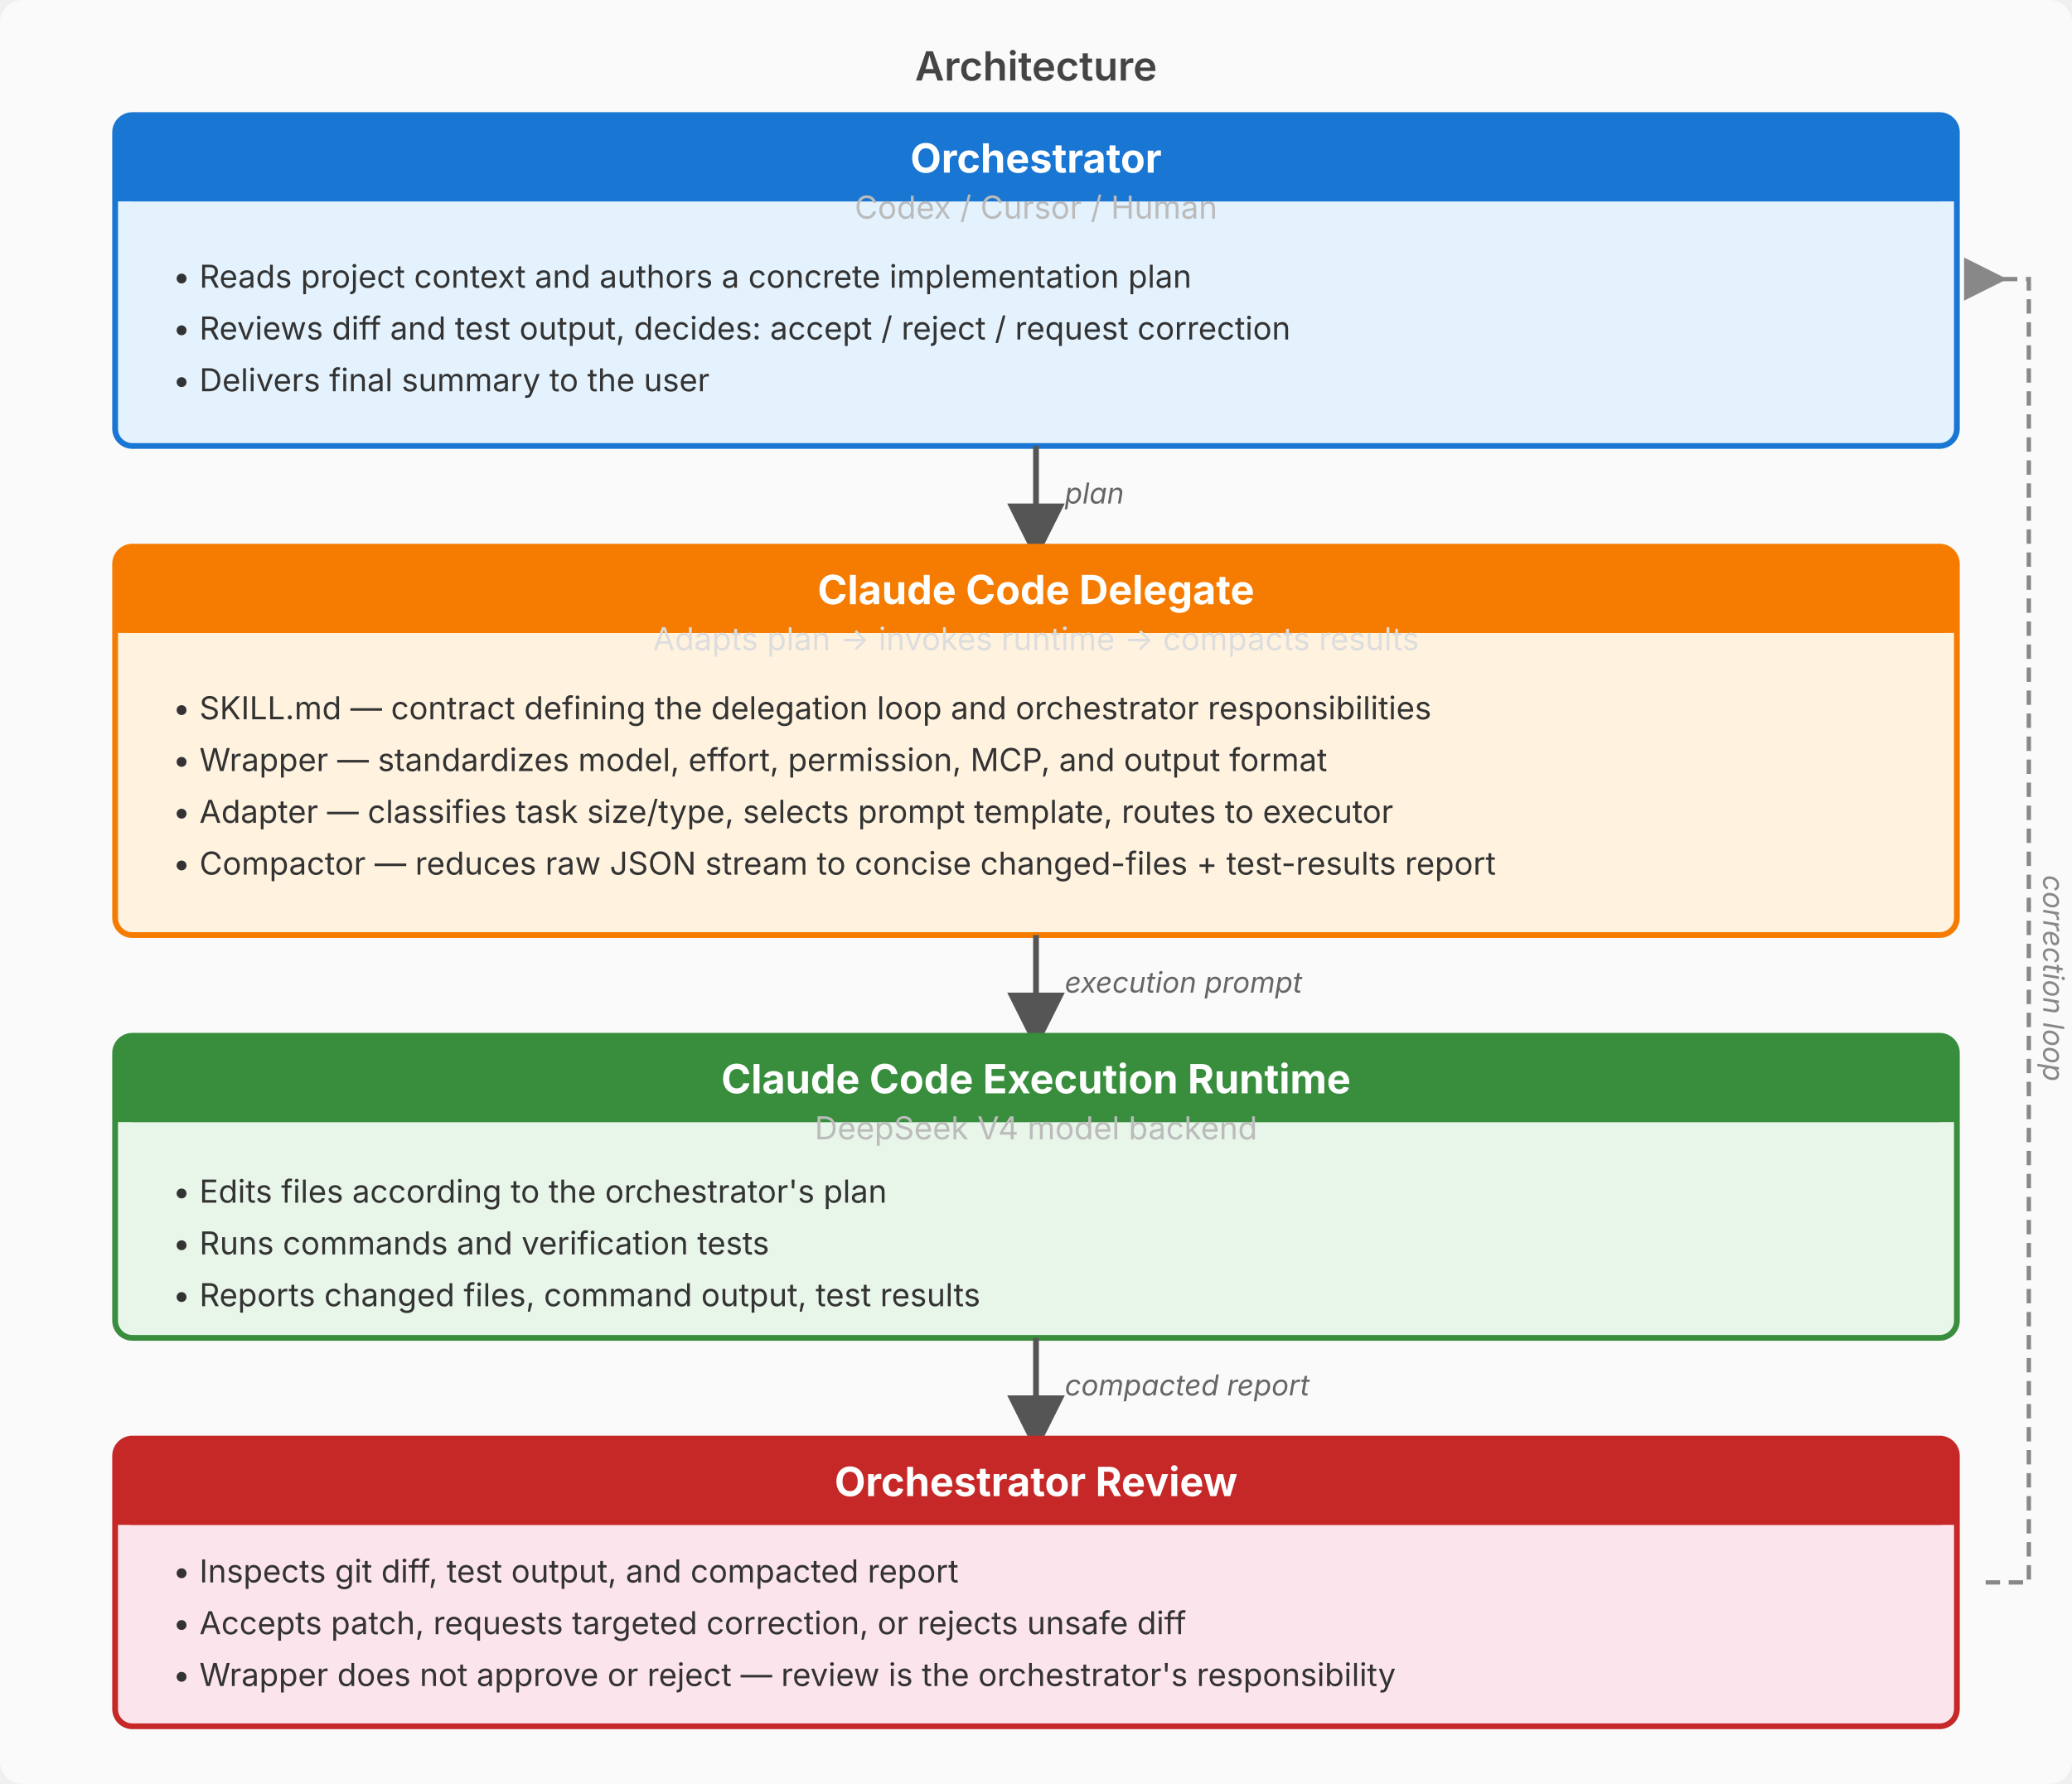
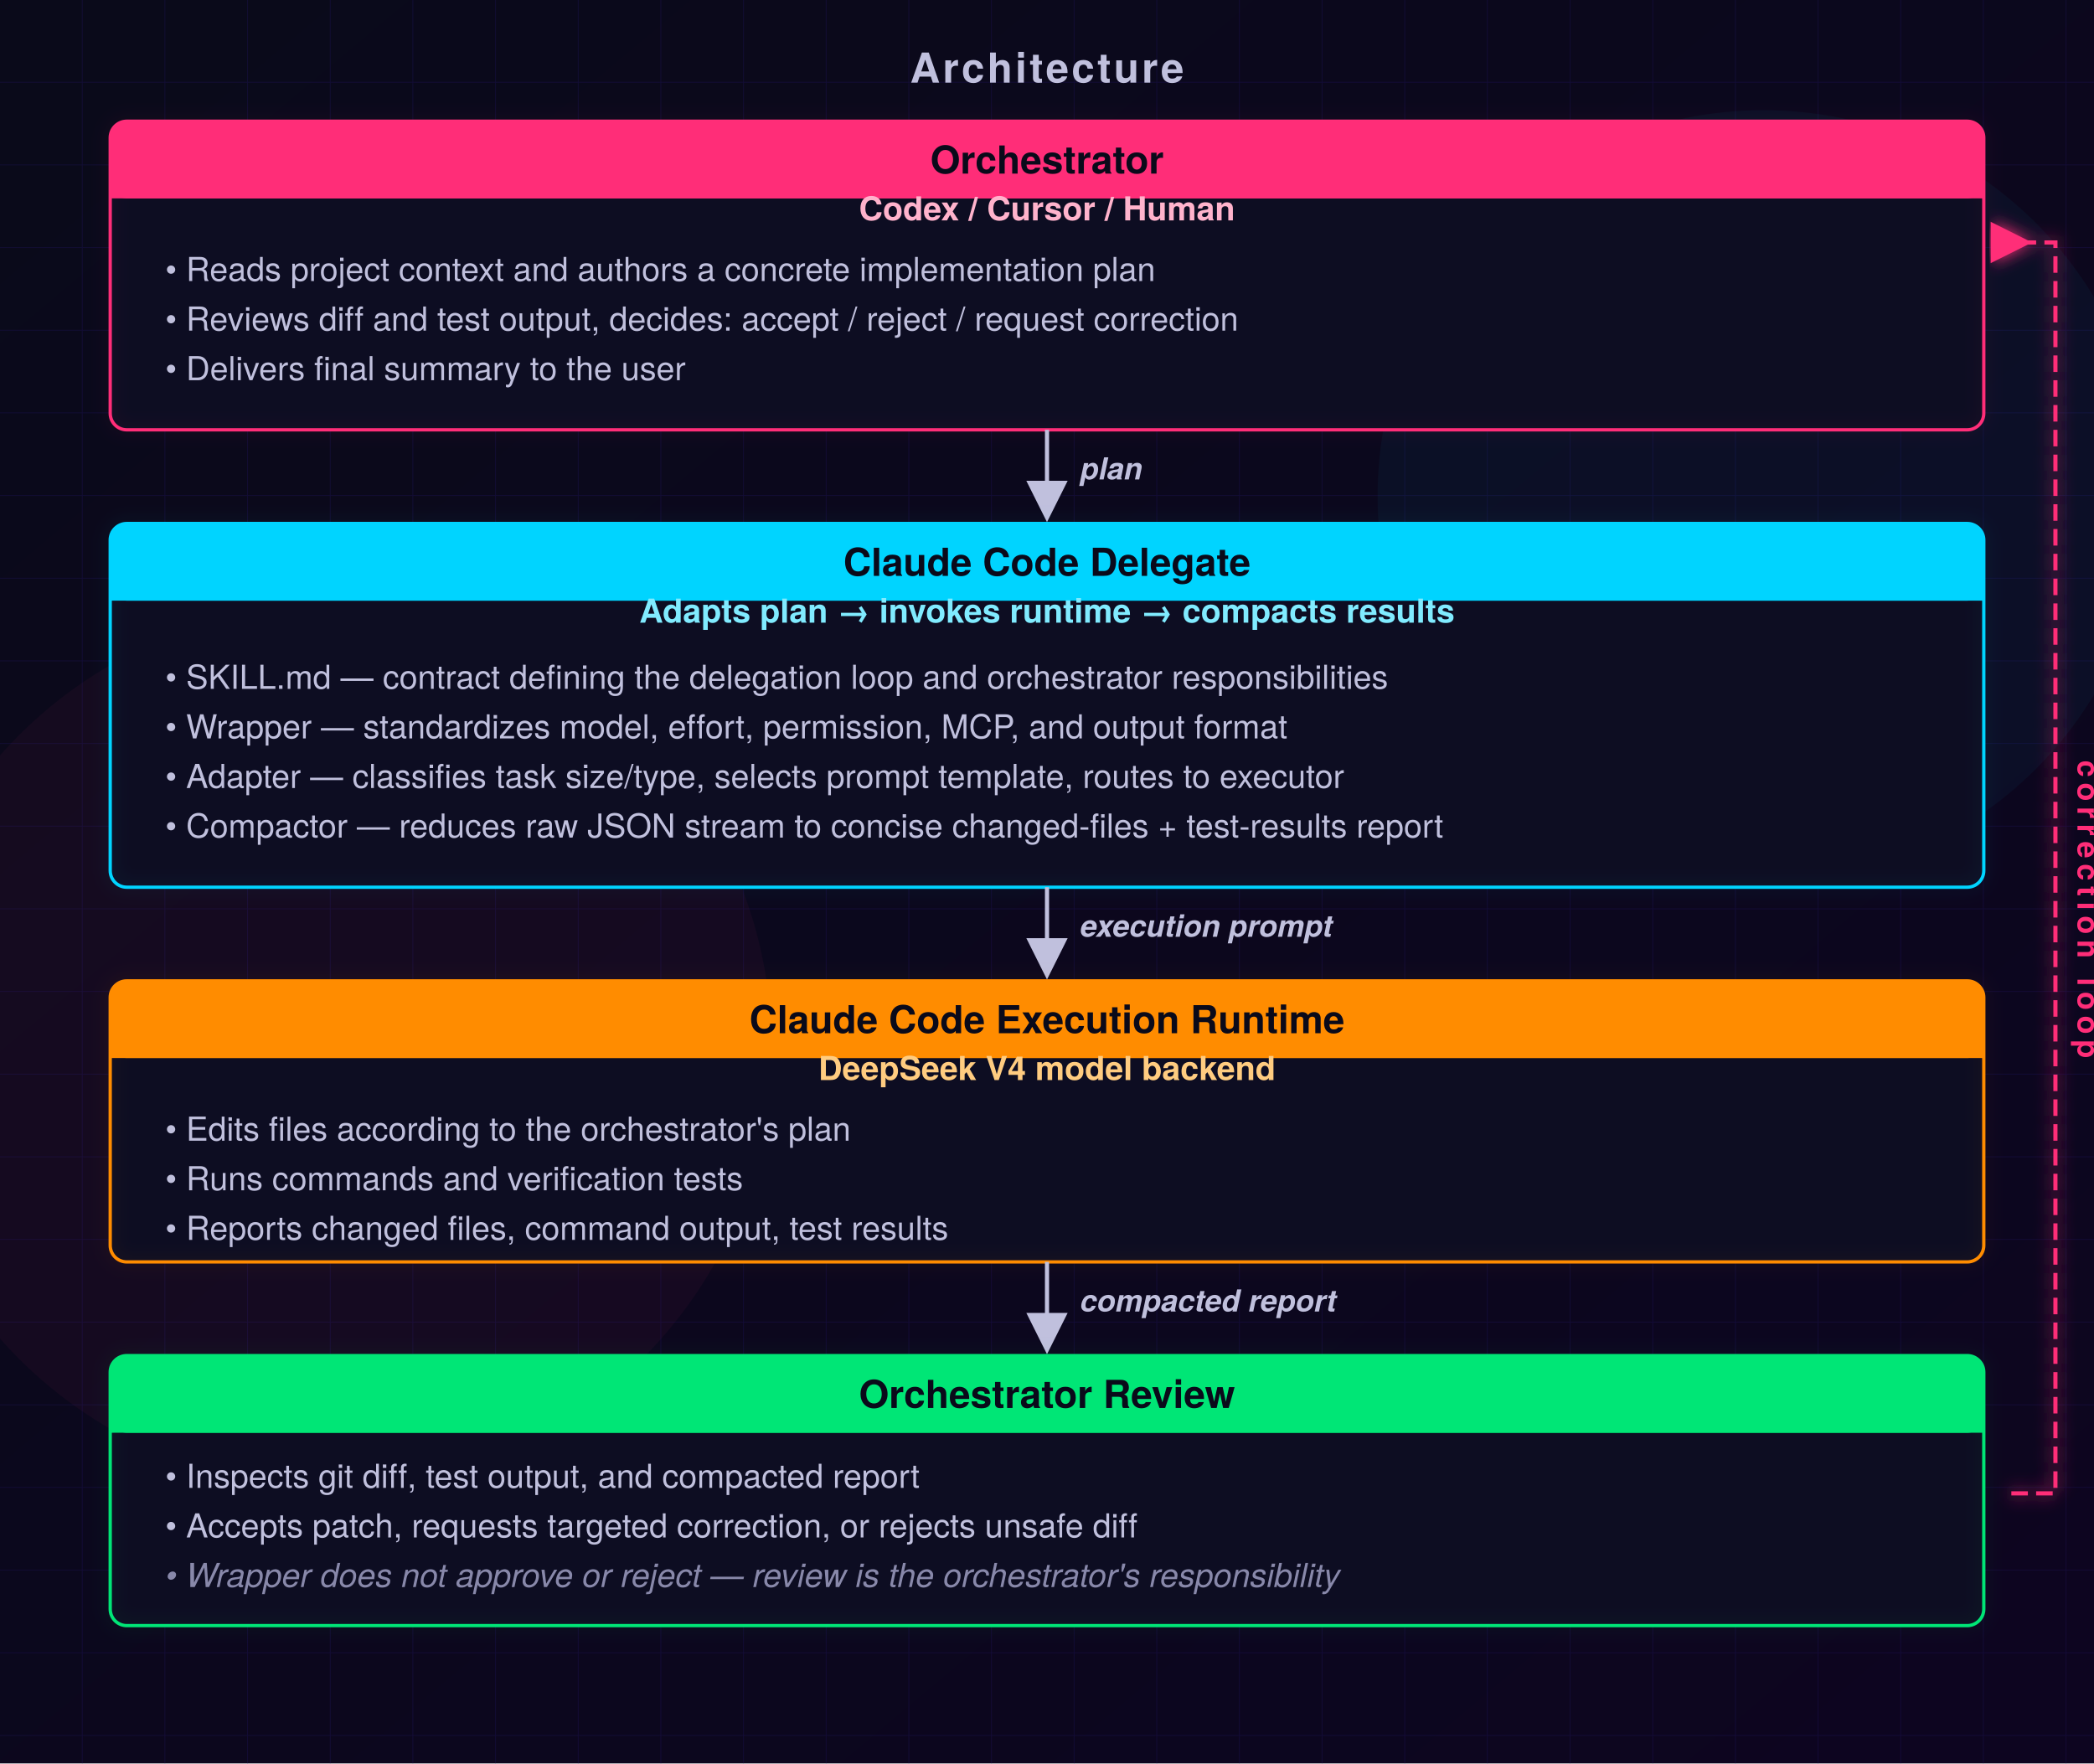
- <svg xmlns="http://www.w3.org/2000/svg" viewBox="0 0 720 620" font-family="system-ui, -apple-system, sans-serif">
+ <svg xmlns="http://www.w3.org/2000/svg" viewBox="0 0 760 640" font-family="'Rajdhani', 'Helvetica Neue', sans-serif">
  <defs>
+     <pattern id="grid" width="30" height="30" patternUnits="userSpaceOnUse">
+       <line x1="30" y1="0" x2="30" y2="30" stroke="#1a1050" stroke-width="0.5" />
+       <line x1="0" y1="30" x2="30" y2="30" stroke="#1a1050" stroke-width="0.5" />
+     </pattern>
+     <filter id="neon-pink" x="-50%" y="-50%" width="200%" height="200%">
+       <feGaussianBlur stdDeviation="3" result="blur" />
+       <feMerge>
+         <feMergeNode in="blur" />
+         <feMergeNode in="SourceGraphic" />
+       </feMerge>
+     </filter>
+     <filter id="neon-cyan" x="-50%" y="-50%" width="200%" height="200%">
+       <feGaussianBlur stdDeviation="3" result="blur" />
+       <feMerge>
+         <feMergeNode in="blur" />
+         <feMergeNode in="SourceGraphic" />
+       </feMerge>
+     </filter>
+     <filter id="neon-amber" x="-50%" y="-50%" width="200%" height="200%">
+       <feGaussianBlur stdDeviation="3" result="blur" />
+       <feMerge>
+         <feMergeNode in="blur" />
+         <feMergeNode in="SourceGraphic" />
+       </feMerge>
+     </filter>
+     <filter id="neon-green" x="-50%" y="-50%" width="200%" height="200%">
+       <feGaussianBlur stdDeviation="3" result="blur" />
+       <feMerge>
+         <feMergeNode in="blur" />
+         <feMergeNode in="SourceGraphic" />
+       </feMerge>
+     </filter>
+     <linearGradient id="bg" x1="0" y1="0" x2="1" y2="1">
+       <stop offset="0%" stop-color="#0a0a1a" />
+       <stop offset="100%" stop-color="#0d0520" />
+     </linearGradient>
    <marker id="arrow-down" markerWidth="10" markerHeight="10" refX="5" refY="5" orient="auto">
-       <path d="M0,0 L10,5 L0,10 Z" fill="#555" />
+       <path d="M0,0 L10,5 L0,10 Z" fill="#c0c0dd" />
    </marker>
    <marker id="arrow-up" markerWidth="10" markerHeight="10" refX="5" refY="5" orient="auto">
-       <path d="M10,0 L0,5 L10,10 Z" fill="#888" />
+       <path d="M10,0 L0,5 L10,10 Z" fill="#ff2d78" />
    </marker>
  </defs>
-   <rect width="720" height="620" fill="#fafafa" rx="8" />
-   <text x="360" y="28" text-anchor="middle" font-size="14" font-weight="600" fill="#444">Architecture</text>
-   <rect x="40" y="40" width="640" height="115" fill="#e3f2fd" stroke="#1976d2" stroke-width="2" rx="6" />
-   <rect x="40" y="40" width="640" height="30" fill="#1976d2" rx="6" />
-   <rect x="40" y="56" width="640" height="14" fill="#1976d2" />
-   <text x="360" y="60" text-anchor="middle" font-size="14" font-weight="bold" fill="#fff">Orchestrator</text>
-   <text x="360" y="76" text-anchor="middle" font-size="11" fill="#bbb">Codex / Cursor / Human</text>
-   <text x="60" y="100" font-size="11" fill="#333">• Reads project context and authors a concrete implementation plan</text>
-   <text x="60" y="118" font-size="11" fill="#333">• Reviews diff and test output, decides: accept / reject / request correction</text>
-   <text x="60" y="136" font-size="11" fill="#333">• Delivers final summary to the user</text>
-   <line x1="360" y1="155" x2="360" y2="185" stroke="#555" stroke-width="2" marker-end="url(#arrow-down)" />
-   <text x="370" y="175" font-size="10" fill="#666" font-style="italic">plan</text>
-   <rect x="40" y="190" width="640" height="135" fill="#fff3e0" stroke="#f57c00" stroke-width="2" rx="6" />
-   <rect x="40" y="190" width="640" height="30" fill="#f57c00" rx="6" />
-   <rect x="40" y="206" width="640" height="14" fill="#f57c00" />
-   <text x="360" y="210" text-anchor="middle" font-size="14" font-weight="bold" fill="#fff">Claude Code Delegate</text>
-   <text x="360" y="226" text-anchor="middle" font-size="11" fill="#ddd">Adapts plan → invokes runtime → compacts results</text>
-   <text x="60" y="250" font-size="11" fill="#333">• SKILL.md — contract defining the delegation loop and orchestrator responsibilities</text>
-   <text x="60" y="268" font-size="11" fill="#333">• Wrapper — standardizes model, effort, permission, MCP, and output format</text>
-   <text x="60" y="286" font-size="11" fill="#333">• Adapter — classifies task size/type, selects prompt template, routes to executor</text>
-   <text x="60" y="304" font-size="11" fill="#333">• Compactor — reduces raw JSON stream to concise changed-files + test-results report</text>
-   <line x1="360" y1="325" x2="360" y2="355" stroke="#555" stroke-width="2" marker-end="url(#arrow-down)" />
-   <text x="370" y="345" font-size="10" fill="#666" font-style="italic">execution prompt</text>
-   <rect x="40" y="360" width="640" height="105" fill="#e8f5e9" stroke="#388e3c" stroke-width="2" rx="6" />
-   <rect x="40" y="360" width="640" height="30" fill="#388e3c" rx="6" />
-   <rect x="40" y="376" width="640" height="14" fill="#388e3c" />
-   <text x="360" y="380" text-anchor="middle" font-size="14" font-weight="bold" fill="#fff">Claude Code Execution Runtime</text>
-   <text x="360" y="396" text-anchor="middle" font-size="11" fill="#bbb">DeepSeek V4 model backend</text>
-   <text x="60" y="418" font-size="11" fill="#333">• Edits files according to the orchestrator's plan</text>
-   <text x="60" y="436" font-size="11" fill="#333">• Runs commands and verification tests</text>
-   <text x="60" y="454" font-size="11" fill="#333">• Reports changed files, command output, test results</text>
-   <line x1="360" y1="465" x2="360" y2="495" stroke="#555" stroke-width="2" marker-end="url(#arrow-down)" />
-   <text x="370" y="485" font-size="10" fill="#666" font-style="italic">compacted report</text>
-   <rect x="40" y="500" width="640" height="100" fill="#fce4ec" stroke="#c62828" stroke-width="2" rx="6" />
-   <rect x="40" y="500" width="640" height="30" fill="#c62828" rx="6" />
-   <rect x="40" y="516" width="640" height="14" fill="#c62828" />
-   <text x="360" y="520" text-anchor="middle" font-size="14" font-weight="bold" fill="#fff">Orchestrator Review</text>
-   <text x="60" y="550" font-size="11" fill="#333">• Inspects git diff, test output, and compacted report</text>
-   <text x="60" y="568" font-size="11" fill="#333">• Accepts patch, requests targeted correction, or rejects unsafe diff</text>
-   <text x="60" y="586" font-size="11" fill="#333">• Wrapper does not approve or reject — review is the orchestrator's responsibility</text>
-   <path d="M690,550 L705,550 L705,97 L690,97" fill="none" stroke="#888" stroke-width="1.5" stroke-dasharray="5,3" marker-end="url(#arrow-up)" />
-   <text x="710" y="340" text-anchor="middle" font-size="10" fill="#888" font-style="italic" transform="rotate(90, 710, 340)">correction loop</text>
+   <rect width="760" height="640" fill="url(#bg)" />
+   <rect width="760" height="640" fill="url(#grid)" opacity="0.5" />
+   <circle cx="120" cy="380" r="160" fill="#ff2d78" opacity="0.04" />
+   <circle cx="640" cy="180" r="140" fill="#00d4ff" opacity="0.04" />
+   <text x="380" y="30" text-anchor="middle" font-size="15" font-weight="700" fill="#c0c0dd" letter-spacing="1">Architecture</text>
+   <rect x="40" y="44" width="680" height="112" fill="#0d0d22" stroke="#ff2d78" stroke-width="1.2" rx="6" />
+   <rect x="40" y="44" width="680" height="112" fill="none" stroke="#ff2d78" stroke-width="0.6" rx="6" opacity="0.3" filter="url(#neon-pink)" />
+   <rect x="40" y="44" width="680" height="28" fill="#ff2d78" rx="6" />
+   <rect x="40" y="58" width="680" height="14" fill="#ff2d78" />
+   <text x="380" y="63" text-anchor="middle" font-size="14" font-weight="700" fill="#0a0a1a">Orchestrator</text>
+   <text x="380" y="80" text-anchor="middle" font-size="12" font-weight="600" fill="#ffb3cc">Codex / Cursor / Human</text>
+   <text x="60" y="102" font-size="12" font-weight="500" fill="#c0c0dd">• Reads project context and authors a concrete implementation plan</text>
+   <text x="60" y="120" font-size="12" font-weight="500" fill="#c0c0dd">• Reviews diff and test output, decides: accept / reject / request correction</text>
+   <text x="60" y="138" font-size="12" font-weight="500" fill="#c0c0dd">• Delivers final summary to the user</text>
+   <line x1="380" y1="156" x2="380" y2="182" stroke="#c0c0dd" stroke-width="1.5" marker-end="url(#arrow-down)" />
+   <text x="392" y="174" font-size="11" fill="#c0c0dd" font-style="italic" font-weight="600">plan</text>
+   <rect x="40" y="190" width="680" height="132" fill="#0d0d22" stroke="#00d4ff" stroke-width="1.2" rx="6" />
+   <rect x="40" y="190" width="680" height="132" fill="none" stroke="#00d4ff" stroke-width="0.6" rx="6" opacity="0.3" filter="url(#neon-cyan)" />
+   <rect x="40" y="190" width="680" height="28" fill="#00d4ff" rx="6" />
+   <rect x="40" y="204" width="680" height="14" fill="#00d4ff" />
+   <text x="380" y="209" text-anchor="middle" font-size="14" font-weight="700" fill="#0a0a1a">Claude Code Delegate</text>
+   <text x="380" y="226" text-anchor="middle" font-size="12" font-weight="600" fill="#80ebff">Adapts plan → invokes runtime → compacts results</text>
+   <text x="60" y="250" font-size="12" font-weight="500" fill="#c0c0dd">• SKILL.md — contract defining the delegation loop and orchestrator responsibilities</text>
+   <text x="60" y="268" font-size="12" font-weight="500" fill="#c0c0dd">• Wrapper — standardizes model, effort, permission, MCP, and output format</text>
+   <text x="60" y="286" font-size="12" font-weight="500" fill="#c0c0dd">• Adapter — classifies task size/type, selects prompt template, routes to executor</text>
+   <text x="60" y="304" font-size="12" font-weight="500" fill="#c0c0dd">• Compactor — reduces raw JSON stream to concise changed-files + test-results report</text>
+   <line x1="380" y1="322" x2="380" y2="348" stroke="#c0c0dd" stroke-width="1.5" marker-end="url(#arrow-down)" />
+   <text x="392" y="340" font-size="11" fill="#c0c0dd" font-style="italic" font-weight="600">execution prompt</text>
+   <rect x="40" y="356" width="680" height="102" fill="#0d0d22" stroke="#ff8c00" stroke-width="1.2" rx="6" />
+   <rect x="40" y="356" width="680" height="102" fill="none" stroke="#ff8c00" stroke-width="0.6" rx="6" opacity="0.3" filter="url(#neon-amber)" />
+   <rect x="40" y="356" width="680" height="28" fill="#ff8c00" rx="6" />
+   <rect x="40" y="370" width="680" height="14" fill="#ff8c00" />
+   <text x="380" y="375" text-anchor="middle" font-size="14" font-weight="700" fill="#0a0a1a">Claude Code Execution Runtime</text>
+   <text x="380" y="392" text-anchor="middle" font-size="12" font-weight="600" fill="#ffcc80">DeepSeek V4 model backend</text>
+   <text x="60" y="414" font-size="12" font-weight="500" fill="#c0c0dd">• Edits files according to the orchestrator's plan</text>
+   <text x="60" y="432" font-size="12" font-weight="500" fill="#c0c0dd">• Runs commands and verification tests</text>
+   <text x="60" y="450" font-size="12" font-weight="500" fill="#c0c0dd">• Reports changed files, command output, test results</text>
+   <line x1="380" y1="458" x2="380" y2="484" stroke="#c0c0dd" stroke-width="1.5" marker-end="url(#arrow-down)" />
+   <text x="392" y="476" font-size="11" fill="#c0c0dd" font-style="italic" font-weight="600">compacted report</text>
+   <rect x="40" y="492" width="680" height="98" fill="#0d0d22" stroke="#00e676" stroke-width="1.2" rx="6" />
+   <rect x="40" y="492" width="680" height="98" fill="none" stroke="#00e676" stroke-width="0.6" rx="6" opacity="0.3" filter="url(#neon-green)" />
+   <rect x="40" y="492" width="680" height="28" fill="#00e676" rx="6" />
+   <rect x="40" y="506" width="680" height="14" fill="#00e676" />
+   <text x="380" y="511" text-anchor="middle" font-size="14" font-weight="700" fill="#0a0a1a">Orchestrator Review</text>
+   <text x="60" y="540" font-size="12" font-weight="500" fill="#c0c0dd">• Inspects git diff, test output, and compacted report</text>
+   <text x="60" y="558" font-size="12" font-weight="500" fill="#c0c0dd">• Accepts patch, requests targeted correction, or rejects unsafe diff</text>
+   <text x="60" y="576" font-size="12" font-weight="500" fill="#8888aa" font-style="italic">• Wrapper does not approve or reject — review is the orchestrator's responsibility</text>
+   <path d="M730,542 L746,542 L746,88 L730,88" fill="none" stroke="#ff2d78" stroke-width="1.5" stroke-dasharray="6,3" marker-end="url(#arrow-up)" filter="url(#neon-pink)" />
+   <text x="754" y="330" text-anchor="middle" font-size="11" fill="#ff2d78" font-weight="700" letter-spacing="2" transform="rotate(90, 754, 330)">correction loop</text>
</svg>
